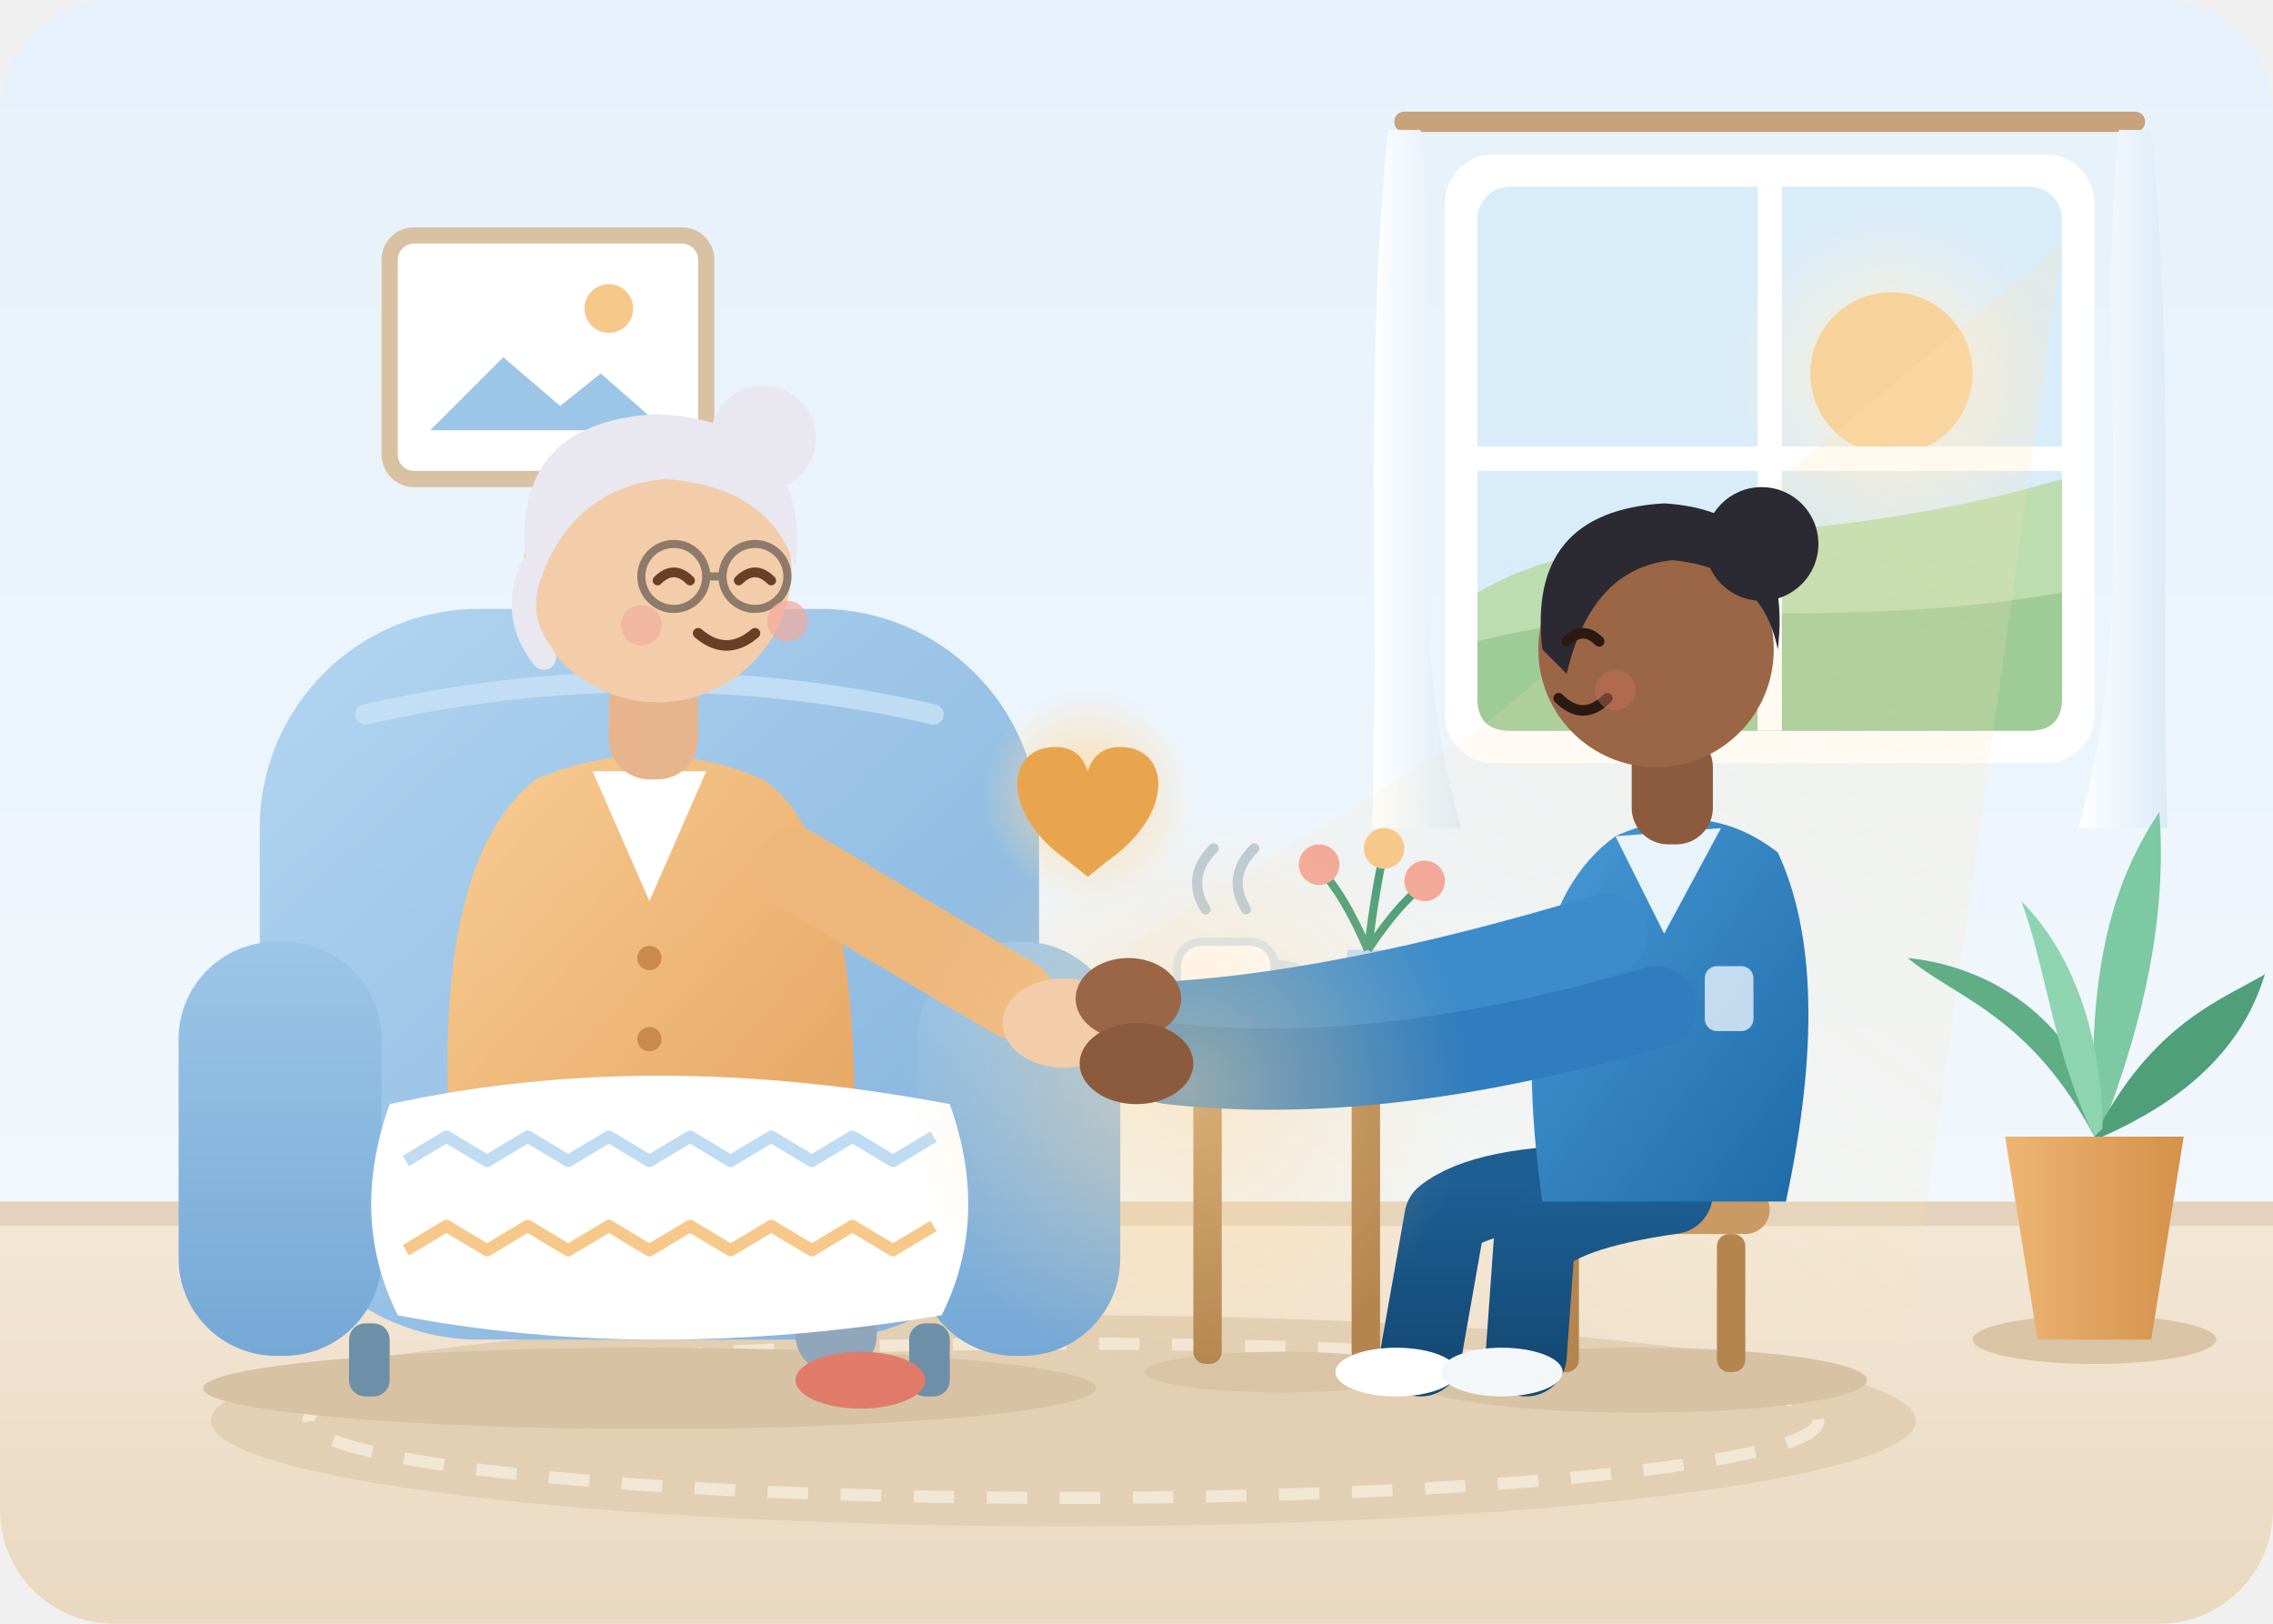
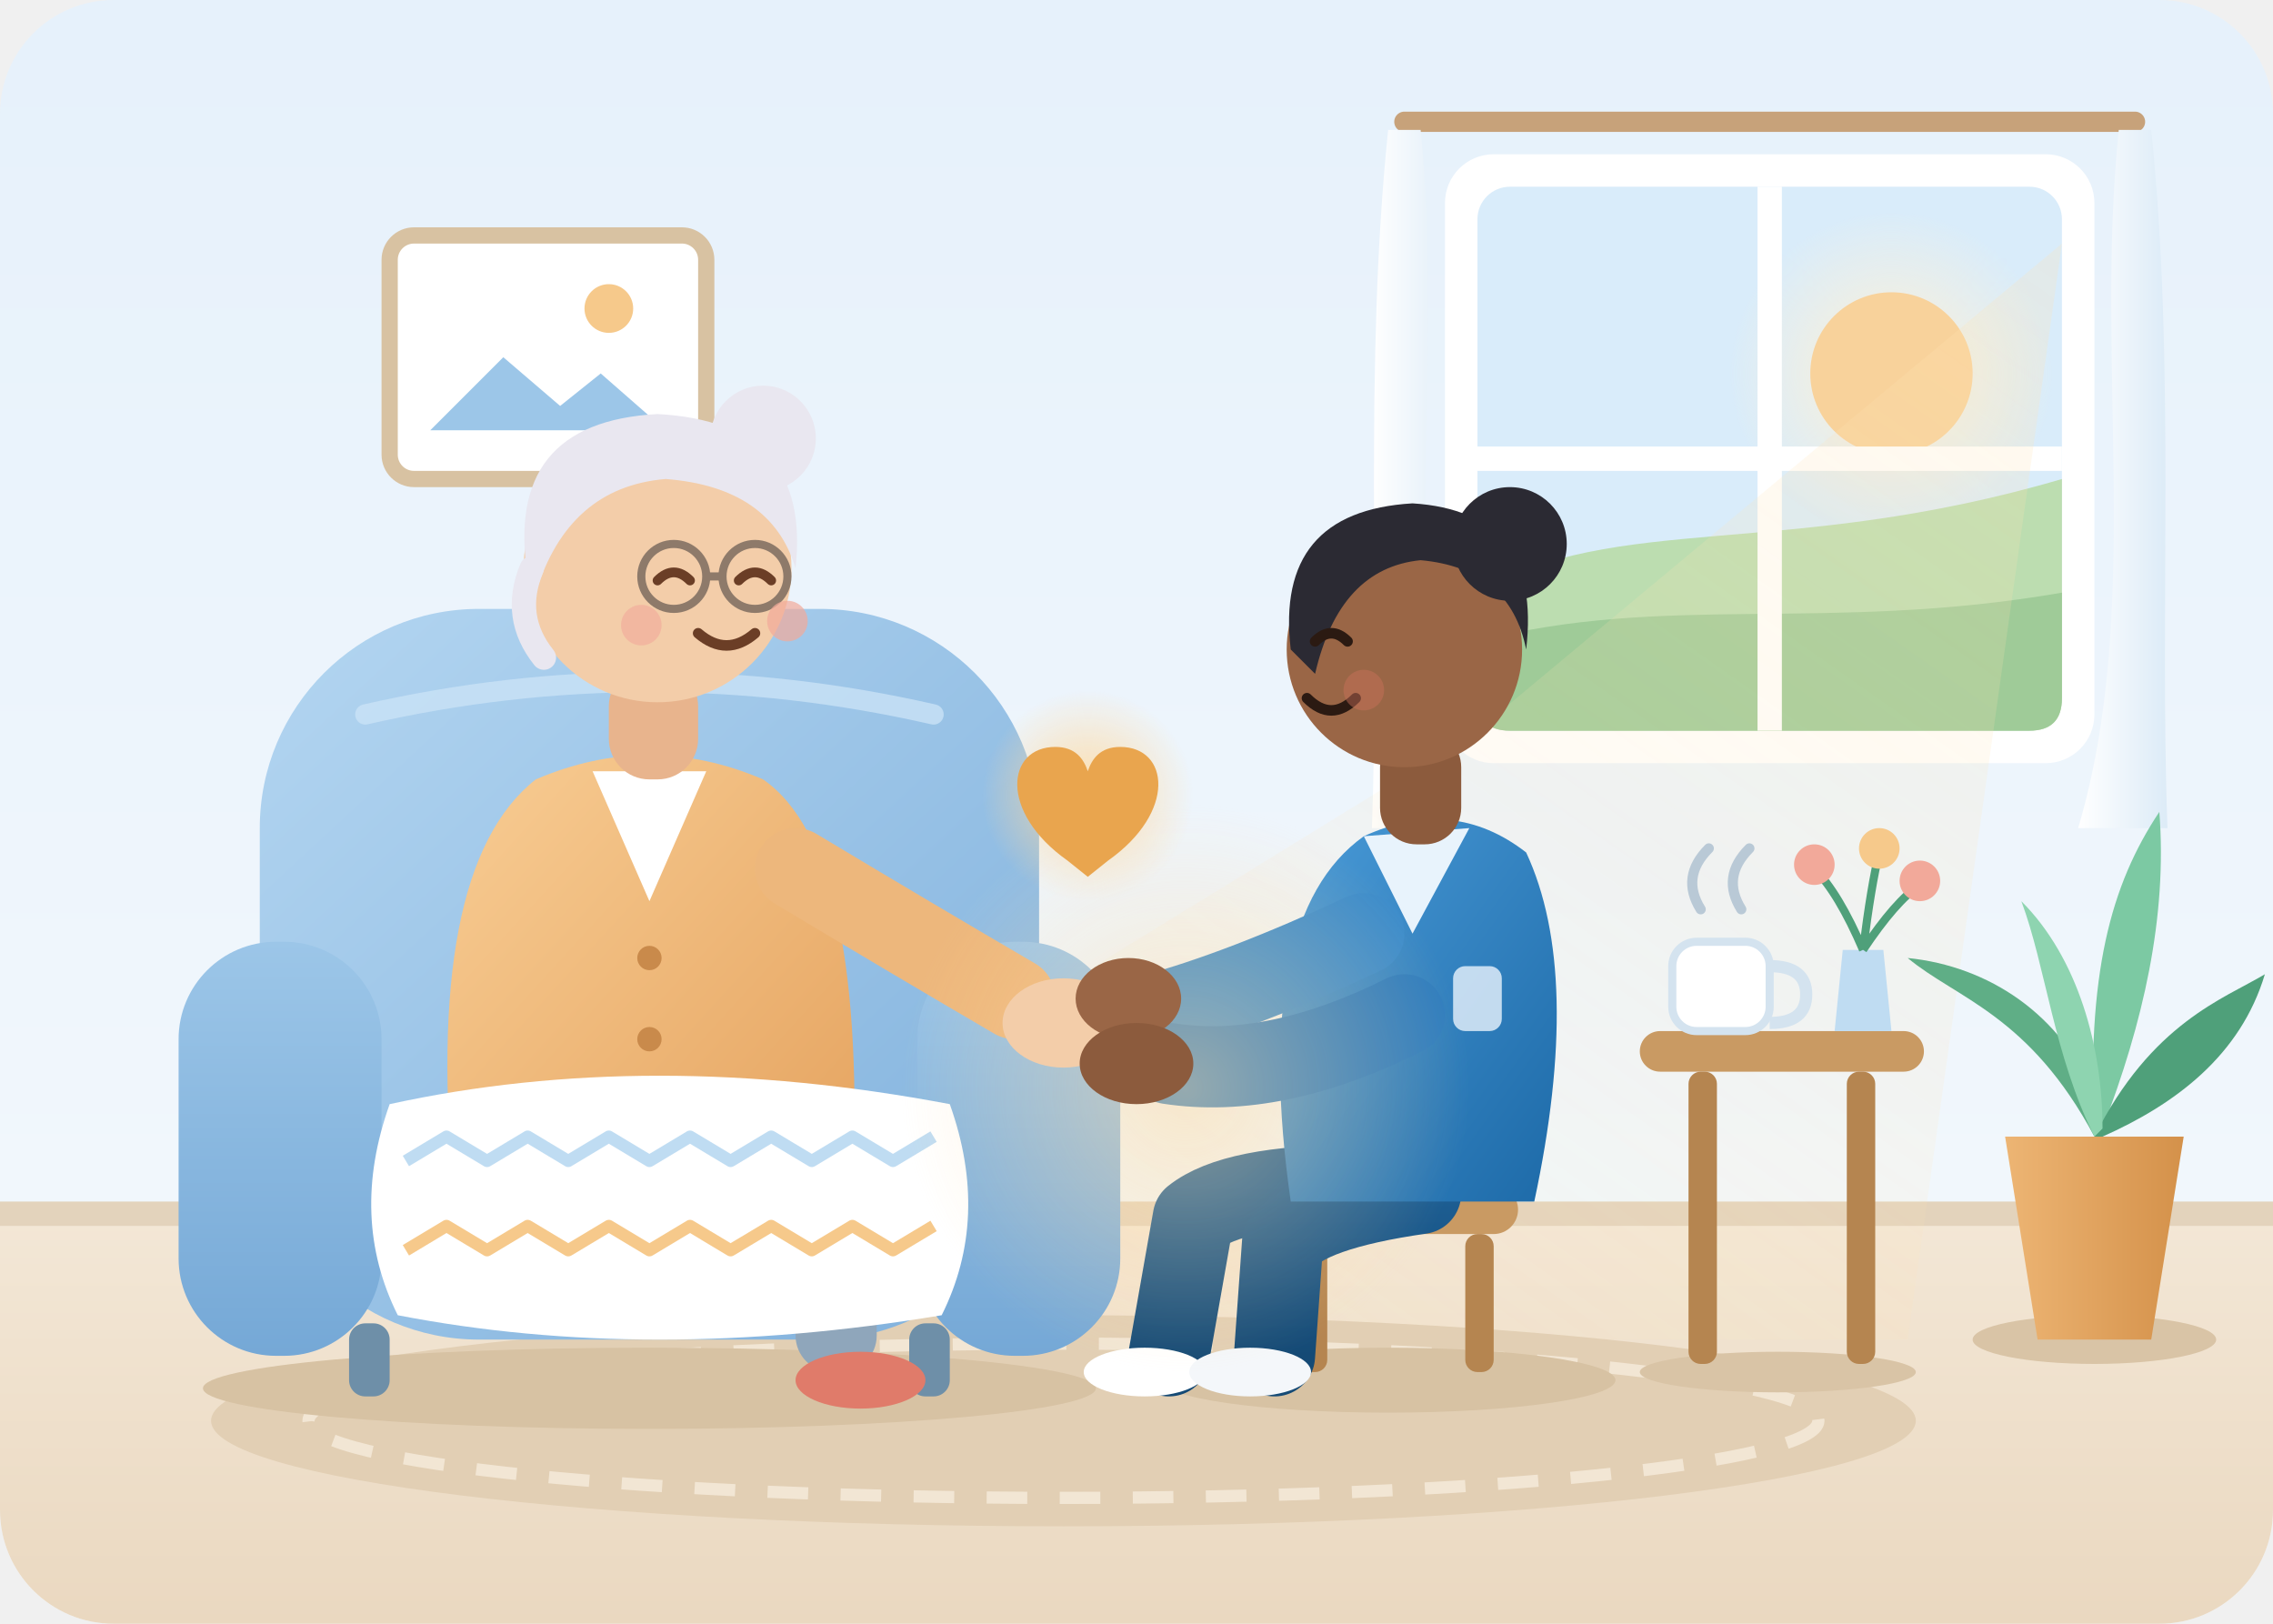
<svg xmlns="http://www.w3.org/2000/svg" viewBox="0 0 560 400" role="img" aria-labelledby="t">
  <defs>
    <linearGradient id="wall" x1="0" y1="0" x2="0" y2="1">
      <stop offset="0" stop-color="#E6F1FB" />
      <stop offset="1" stop-color="#F5F9FD" />
    </linearGradient>
    <linearGradient id="floor" x1="0" y1="0" x2="0" y2="1">
      <stop offset="0" stop-color="#F3E7D6" />
      <stop offset="1" stop-color="#EAD8C0" />
    </linearGradient>
    <linearGradient id="beam" x1="1" y1="0" x2="0" y2="1">
      <stop offset="0" stop-color="#FFE3B3" stop-opacity=".75" />
      <stop offset="1" stop-color="#FFE3B3" stop-opacity="0" />
    </linearGradient>
    <radialGradient id="sunglow" cx=".5" cy=".5" r=".5">
      <stop offset="0" stop-color="#FFF1D6" />
      <stop offset="1" stop-color="#FFF1D6" stop-opacity="0" />
    </radialGradient>
    <radialGradient id="heartglow" cx=".5" cy=".5" r=".5">
      <stop offset="0" stop-color="#FFD9A0" stop-opacity=".9" />
      <stop offset="1" stop-color="#FFD9A0" stop-opacity="0" />
    </radialGradient>
    <linearGradient id="chair" x1="0" y1="0" x2="1" y2="1">
      <stop offset="0" stop-color="#B4D6F1" />
      <stop offset="1" stop-color="#7FB0DC" />
    </linearGradient>
    <linearGradient id="chairArm" x1="0" y1="0" x2="0" y2="1">
      <stop offset="0" stop-color="#9CC6E8" />
      <stop offset="1" stop-color="#75A8D6" />
    </linearGradient>
    <linearGradient id="cardigan" x1="0" y1="0" x2="1" y2="1">
      <stop offset="0" stop-color="#F8CD94" />
      <stop offset="1" stop-color="#E5A35F" />
    </linearGradient>
    <linearGradient id="scrubs" x1="0" y1="0" x2="1" y2="1">
      <stop offset="0" stop-color="#4A9BD8" />
      <stop offset="1" stop-color="#1D6AA8" />
    </linearGradient>
    <linearGradient id="pants" x1="0" y1="0" x2="0" y2="1">
      <stop offset="0" stop-color="#1D5E93" />
      <stop offset="1" stop-color="#154A75" />
    </linearGradient>
    <linearGradient id="pot" x1="0" y1="0" x2="1" y2="0">
      <stop offset="0" stop-color="#EDB574" />
      <stop offset="1" stop-color="#D4914A" />
    </linearGradient>
    <linearGradient id="curtain" x1="0" y1="0" x2="1" y2="0">
      <stop offset="0" stop-color="#FFFFFF" />
      <stop offset="1" stop-color="#DCEBF7" />
    </linearGradient>
    <clipPath id="frame">
      <rect width="560" height="400" rx="28" />
    </clipPath>
  </defs>
  <g clip-path="url(#frame)">
    <rect width="560" height="400" fill="url(#wall)" />
    <rect y="300" width="560" height="100" fill="url(#floor)" />
    <rect y="296" width="560" height="6" fill="#E3D3BC" />
    <rect x="356" y="38" width="160" height="150" rx="12" fill="#FFFFFF" />
    <rect x="364" y="46" width="144" height="134" rx="8" fill="#D9ECFA" />
    <circle cx="466" cy="92" r="40" fill="url(#sunglow)" />
    <circle cx="466" cy="92" r="20" fill="#F8D29B" />
    <path d="M364 146 C398 126 440 138 508 118 V172 Q508 180 500 180 H372 Q364 180 364 172Z" fill="#BCDDB0" />
    <path d="M364 158 C410 146 450 156 508 146 V172 Q508 180 500 180 H372 Q364 180 364 172Z" fill="#9FCB98" />
    <path d="M436 46 V180 M364 113 H508" stroke="#FFFFFF" stroke-width="6" />
    <path d="M346 30 H526" stroke="#C7A27A" stroke-width="5" stroke-linecap="round" />
    <path d="M350 32 C356 90 344 150 360 204 L338 204 C340 150 336 90 342 32Z" fill="url(#curtain)" />
    <path d="M522 32 C516 90 528 150 512 204 L534 204 C532 150 536 90 530 32Z" fill="url(#curtain)" />
    <path d="M508 60 L364 180 L120 330 L470 330 Z" fill="url(#beam)" opacity=".32" />
    <rect x="96" y="58" width="78" height="60" rx="6" fill="#FFFFFF" stroke="#D8C2A2" stroke-width="4" />
    <path d="M106 106 L124 88 L138 100 L148 92 L164 106Z" fill="#9CC6E8" />
    <circle cx="150" cy="76" r="6" fill="#F6C98B" />
    <ellipse cx="262" cy="350" rx="210" ry="26" fill="#E2CFB4" />
    <ellipse cx="262" cy="350" rx="186" ry="19" fill="none" stroke="#F2E6D4" stroke-width="3" stroke-dasharray="10 8" />
    <ellipse cx="516" cy="330" rx="30" ry="6" fill="#D9C4A6" />
    <path d="M494 280 H538 L530 330 H502Z" fill="url(#pot)" />
    <path d="M516 280 C500 250 482 246 470 236 C490 238 508 250 516 270Z" fill="#5FAE86" />
    <path d="M516 280 C514 240 520 218 532 200 C534 226 528 252 518 278Z" fill="#7CC9A3" />
    <path d="M516 280 C530 252 548 246 558 240 C552 260 536 272 518 280Z" fill="#4FA07A" />
    <path d="M516 280 C506 260 504 238 498 222 C512 236 518 258 518 278Z" fill="#8ED4B0" />
-     <ellipse cx="316" cy="338" rx="34" ry="5" fill="#D9C4A6" />
-     <rect x="282" y="254" width="70" height="10" rx="5" fill="#C99A63" />
-     <rect x="294" y="264" width="7" height="72" rx="3" fill="#B58550" />
-     <rect x="333" y="264" width="7" height="72" rx="3" fill="#B58550" />
-     <rect x="290" y="232" width="24" height="22" rx="6" fill="#FFFFFF" stroke="#D4E3EF" stroke-width="2" />
-     <path d="M314 238 q9 0 9 7 t-9 7" stroke="#D4E3EF" stroke-width="3" fill="none" />
-     <path d="M297 224 q-5 -8 2 -15 M307 224 q-5 -8 2 -15" stroke="#B9C9D6" stroke-width="2.5" fill="none" stroke-linecap="round" />
-     <path d="M330 254 h14 l-2 -20 h-10z" fill="#BFDCF2" />
-     <path d="M337 234 q-6 -14 -12 -20 M337 234 q2 -16 4 -24 M337 234 q8 -12 14 -16" stroke="#4FA07A" stroke-width="2" fill="none" />
-     <circle cx="325" cy="213" r="5" fill="#F2A99A" />
-     <circle cx="341" cy="209" r="5" fill="#F6C98B" />
-     <circle cx="351" cy="217" r="5" fill="#F2A99A" />
+     <g transform="translate(122 0)">
+       <ellipse cx="316" cy="338" rx="34" ry="5" fill="#D9C4A6" />
+       <rect x="282" y="254" width="70" height="10" rx="5" fill="#C99A63" />
+       <rect x="294" y="264" width="7" height="72" rx="3" fill="#B58550" />
+       <rect x="333" y="264" width="7" height="72" rx="3" fill="#B58550" />
+       <rect x="290" y="232" width="24" height="22" rx="6" fill="#FFFFFF" stroke="#D4E3EF" stroke-width="2" />
+       <path d="M314 238 q9 0 9 7 t-9 7" stroke="#D4E3EF" stroke-width="3" fill="none" />
+       <path d="M297 224 q-5 -8 2 -15 M307 224 q-5 -8 2 -15" stroke="#B9C9D6" stroke-width="2.5" fill="none" stroke-linecap="round" />
+       <path d="M330 254 h14 l-2 -20 h-10z" fill="#BFDCF2" />
+       <path d="M337 234 q-6 -14 -12 -20 M337 234 q2 -16 4 -24 M337 234 q8 -12 14 -16" stroke="#4FA07A" stroke-width="2" fill="none" />
+       <circle cx="325" cy="213" r="5" fill="#F2A99A" />
+       <circle cx="341" cy="209" r="5" fill="#F6C98B" />
+       <circle cx="351" cy="217" r="5" fill="#F2A99A" />
+     </g>
    <ellipse cx="160" cy="342" rx="110" ry="10" fill="#D7C2A3" />
    <rect x="64" y="150" width="192" height="180" rx="54" fill="url(#chair)" />
    <path d="M90 176 Q160 160 230 176" stroke="#C9E2F6" stroke-width="5" fill="none" stroke-linecap="round" opacity=".8" />
    <rect x="44" y="232" width="50" height="102" rx="24" fill="url(#chairArm)" />
    <rect x="226" y="232" width="50" height="102" rx="24" fill="url(#chairArm)" />
    <rect x="86" y="326" width="10" height="18" rx="4" fill="#6E8FA8" />
    <rect x="224" y="326" width="10" height="18" rx="4" fill="#6E8FA8" />
    <rect x="196" y="300" width="20" height="38" rx="9" fill="#8FA6BB" />
    <ellipse cx="212" cy="340" rx="16" ry="7" fill="#E07B6A" />
    <path d="M112 296 Q104 214 132 192 Q160 180 188 192 Q214 210 210 296Z" fill="url(#cardigan)" />
    <path d="M146 190 L160 222 L174 190Z" fill="#FFFFFF" />
    <circle cx="160" cy="236" r="3" fill="#C98A4B" />
    <circle cx="160" cy="256" r="3" fill="#C98A4B" />
    <circle cx="160" cy="276" r="3" fill="#C98A4B" />
    <path d="M96 272 Q160 258 234 272 Q244 300 232 324 Q160 336 98 324 Q86 300 96 272Z" fill="#FFFFFF" />
    <path d="M100 286 l10 -6 l10 6 l10 -6 l10 6 l10 -6 l10 6 l10 -6 l10 6 l10 -6 l10 6 l10 -6 l10 6 l10 -6" stroke="#BFDCF2" stroke-width="3" fill="none" stroke-linejoin="round" />
    <path d="M100 308 l10 -6 l10 6 l10 -6 l10 6 l10 -6 l10 6 l10 -6 l10 6 l10 -6 l10 6 l10 -6 l10 6 l10 -6" stroke="#F6C98B" stroke-width="3" fill="none" stroke-linejoin="round" />
    <rect x="150" y="164" width="22" height="28" rx="10" fill="#E8B48D" />
    <circle cx="162" cy="140" r="33" fill="#F3CDA9" />
    <path d="M130 142 Q124 104 162 102 Q200 104 196 140 Q190 120 164 118 Q140 120 132 146Z" fill="#E9E7F0" />
    <circle cx="188" cy="108" r="13" fill="#E9E7F0" />
    <path d="M131 140 Q126 152 134 162" stroke="#E9E7F0" stroke-width="6" fill="none" stroke-linecap="round" />
    <circle cx="166" cy="142" r="8" fill="none" stroke="#8E7A6A" stroke-width="2" />
    <circle cx="186" cy="142" r="8" fill="none" stroke="#8E7A6A" stroke-width="2" />
    <path d="M174 142 h4" stroke="#8E7A6A" stroke-width="2" />
    <path d="M162 143 q4 -4 8 0 M182 143 q4 -4 8 0" stroke="#6B3E26" stroke-width="2.4" fill="none" stroke-linecap="round" />
    <path d="M172 156 q7 6 14 0" stroke="#6B3E26" stroke-width="2.6" fill="none" stroke-linecap="round" />
    <circle cx="194" cy="153" r="5" fill="#F2A99A" opacity=".7" />
    <circle cx="158" cy="154" r="5" fill="#F2A99A" opacity=".6" />
    <path d="M196 214 Q226 232 250 246" stroke="#EDB77C" stroke-width="20" stroke-linecap="round" fill="none" />
-     <ellipse cx="404" cy="340" rx="56" ry="8" fill="#D7C2A3" />
-     <rect x="376" y="292" width="60" height="12" rx="6" fill="#C99A63" />
-     <rect x="382" y="304" width="7" height="34" rx="3" fill="#B58550" />
-     <rect x="423" y="304" width="7" height="34" rx="3" fill="#B58550" />
-     <path d="M396 292 Q366 292 356 300 L350 334" stroke="url(#pants)" stroke-width="20" stroke-linecap="round" stroke-linejoin="round" fill="none" />
-     <path d="M412 294 Q384 298 378 306 L376 334" stroke="url(#pants)" stroke-width="20" stroke-linecap="round" stroke-linejoin="round" fill="none" />
-     <ellipse cx="344" cy="338" rx="15" ry="6" fill="#FFFFFF" />
-     <ellipse cx="370" cy="338" rx="15" ry="6" fill="#F4F7FA" />
-     <path d="M380 296 Q370 226 398 206 Q420 196 438 210 Q452 240 440 296Z" fill="url(#scrubs)" />
-     <path d="M398 206 L410 230 L424 204Z" fill="#E8F3FC" />
-     <rect x="420" y="238" width="12" height="16" rx="3" fill="#E8F3FC" opacity=".8" />
-     <rect x="402" y="180" width="20" height="28" rx="9" fill="#8C5B3D" />
-     <circle cx="408" cy="160" r="29" fill="#9A6646" />
-     <path d="M380 160 Q376 126 410 124 Q442 126 438 160 Q434 140 412 138 Q392 140 386 166Z" fill="#2B2A33" />
-     <circle cx="434" cy="134" r="14" fill="#2B2A33" />
-     <path d="M386 158 q4 -4 8 0" stroke="#2B1A12" stroke-width="2.6" fill="none" stroke-linecap="round" />
-     <path d="M384 172 q6 6 12 0" stroke="#2B1A12" stroke-width="2.6" fill="none" stroke-linecap="round" />
-     <circle cx="398" cy="170" r="5" fill="#C9705A" opacity=".45" />
-     <path d="M396 230 Q330 250 284 252" stroke="#3C8CCB" stroke-width="20" stroke-linecap="round" fill="none" />
-     <path d="M408 248 Q340 268 288 262" stroke="#2F7DBE" stroke-width="20" stroke-linecap="round" fill="none" />
+     <g transform="translate(-62 0)">
+       <ellipse cx="404" cy="340" rx="56" ry="8" fill="#D7C2A3" />
+       <rect x="376" y="292" width="60" height="12" rx="6" fill="#C99A63" />
+       <rect x="382" y="304" width="7" height="34" rx="3" fill="#B58550" />
+       <rect x="423" y="304" width="7" height="34" rx="3" fill="#B58550" />
+       <path d="M396 292 Q366 292 356 300 L350 334" stroke="url(#pants)" stroke-width="20" stroke-linecap="round" stroke-linejoin="round" fill="none" />
+       <path d="M412 294 Q384 298 378 306 L376 334" stroke="url(#pants)" stroke-width="20" stroke-linecap="round" stroke-linejoin="round" fill="none" />
+       <ellipse cx="344" cy="338" rx="15" ry="6" fill="#FFFFFF" />
+       <ellipse cx="370" cy="338" rx="15" ry="6" fill="#F4F7FA" />
+       <path d="M380 296 Q370 226 398 206 Q420 196 438 210 Q452 240 440 296Z" fill="url(#scrubs)" />
+       <path d="M398 206 L410 230 L424 204Z" fill="#E8F3FC" />
+       <rect x="420" y="238" width="12" height="16" rx="3" fill="#E8F3FC" opacity=".8" />
+       <rect x="402" y="180" width="20" height="28" rx="9" fill="#8C5B3D" />
+       <circle cx="408" cy="160" r="29" fill="#9A6646" />
+       <path d="M380 160 Q376 126 410 124 Q442 126 438 160 Q434 140 412 138 Q392 140 386 166Z" fill="#2B2A33" />
+       <circle cx="434" cy="134" r="14" fill="#2B2A33" />
+       <path d="M386 158 q4 -4 8 0" stroke="#2B1A12" stroke-width="2.6" fill="none" stroke-linecap="round" />
+       <path d="M384 172 q6 6 12 0" stroke="#2B1A12" stroke-width="2.6" fill="none" stroke-linecap="round" />
+       <circle cx="398" cy="170" r="5" fill="#C9705A" opacity=".45" />
+     </g>
+     <path d="M336 230 Q306 244 284 250" stroke="#3C8CCB" stroke-width="20" stroke-linecap="round" fill="none" />
+     <path d="M346 250 Q314 266 288 262" stroke="#2F7DBE" stroke-width="20" stroke-linecap="round" fill="none" />
    <circle cx="292" cy="268" r="70" fill="url(#heartglow)" opacity=".55" />
    <ellipse cx="262" cy="252" rx="15" ry="11" fill="#F3CDA9" />
    <ellipse cx="278" cy="246" rx="13" ry="10" fill="#9A6646" />
    <ellipse cx="280" cy="262" rx="14" ry="10" fill="#8C5B3D" />
    <circle cx="268" cy="196" r="26" fill="url(#heartglow)" />
    <path d="M268 212 c-17 -12 -15 -28 -3 -28 c5 0 7 3 8 6 c1 -3 3 -6 8 -6 c12 0 14 16 -3 28 l-5 4z" transform="translate(-5 0)" fill="#E9A54E" />
  </g>
</svg>
